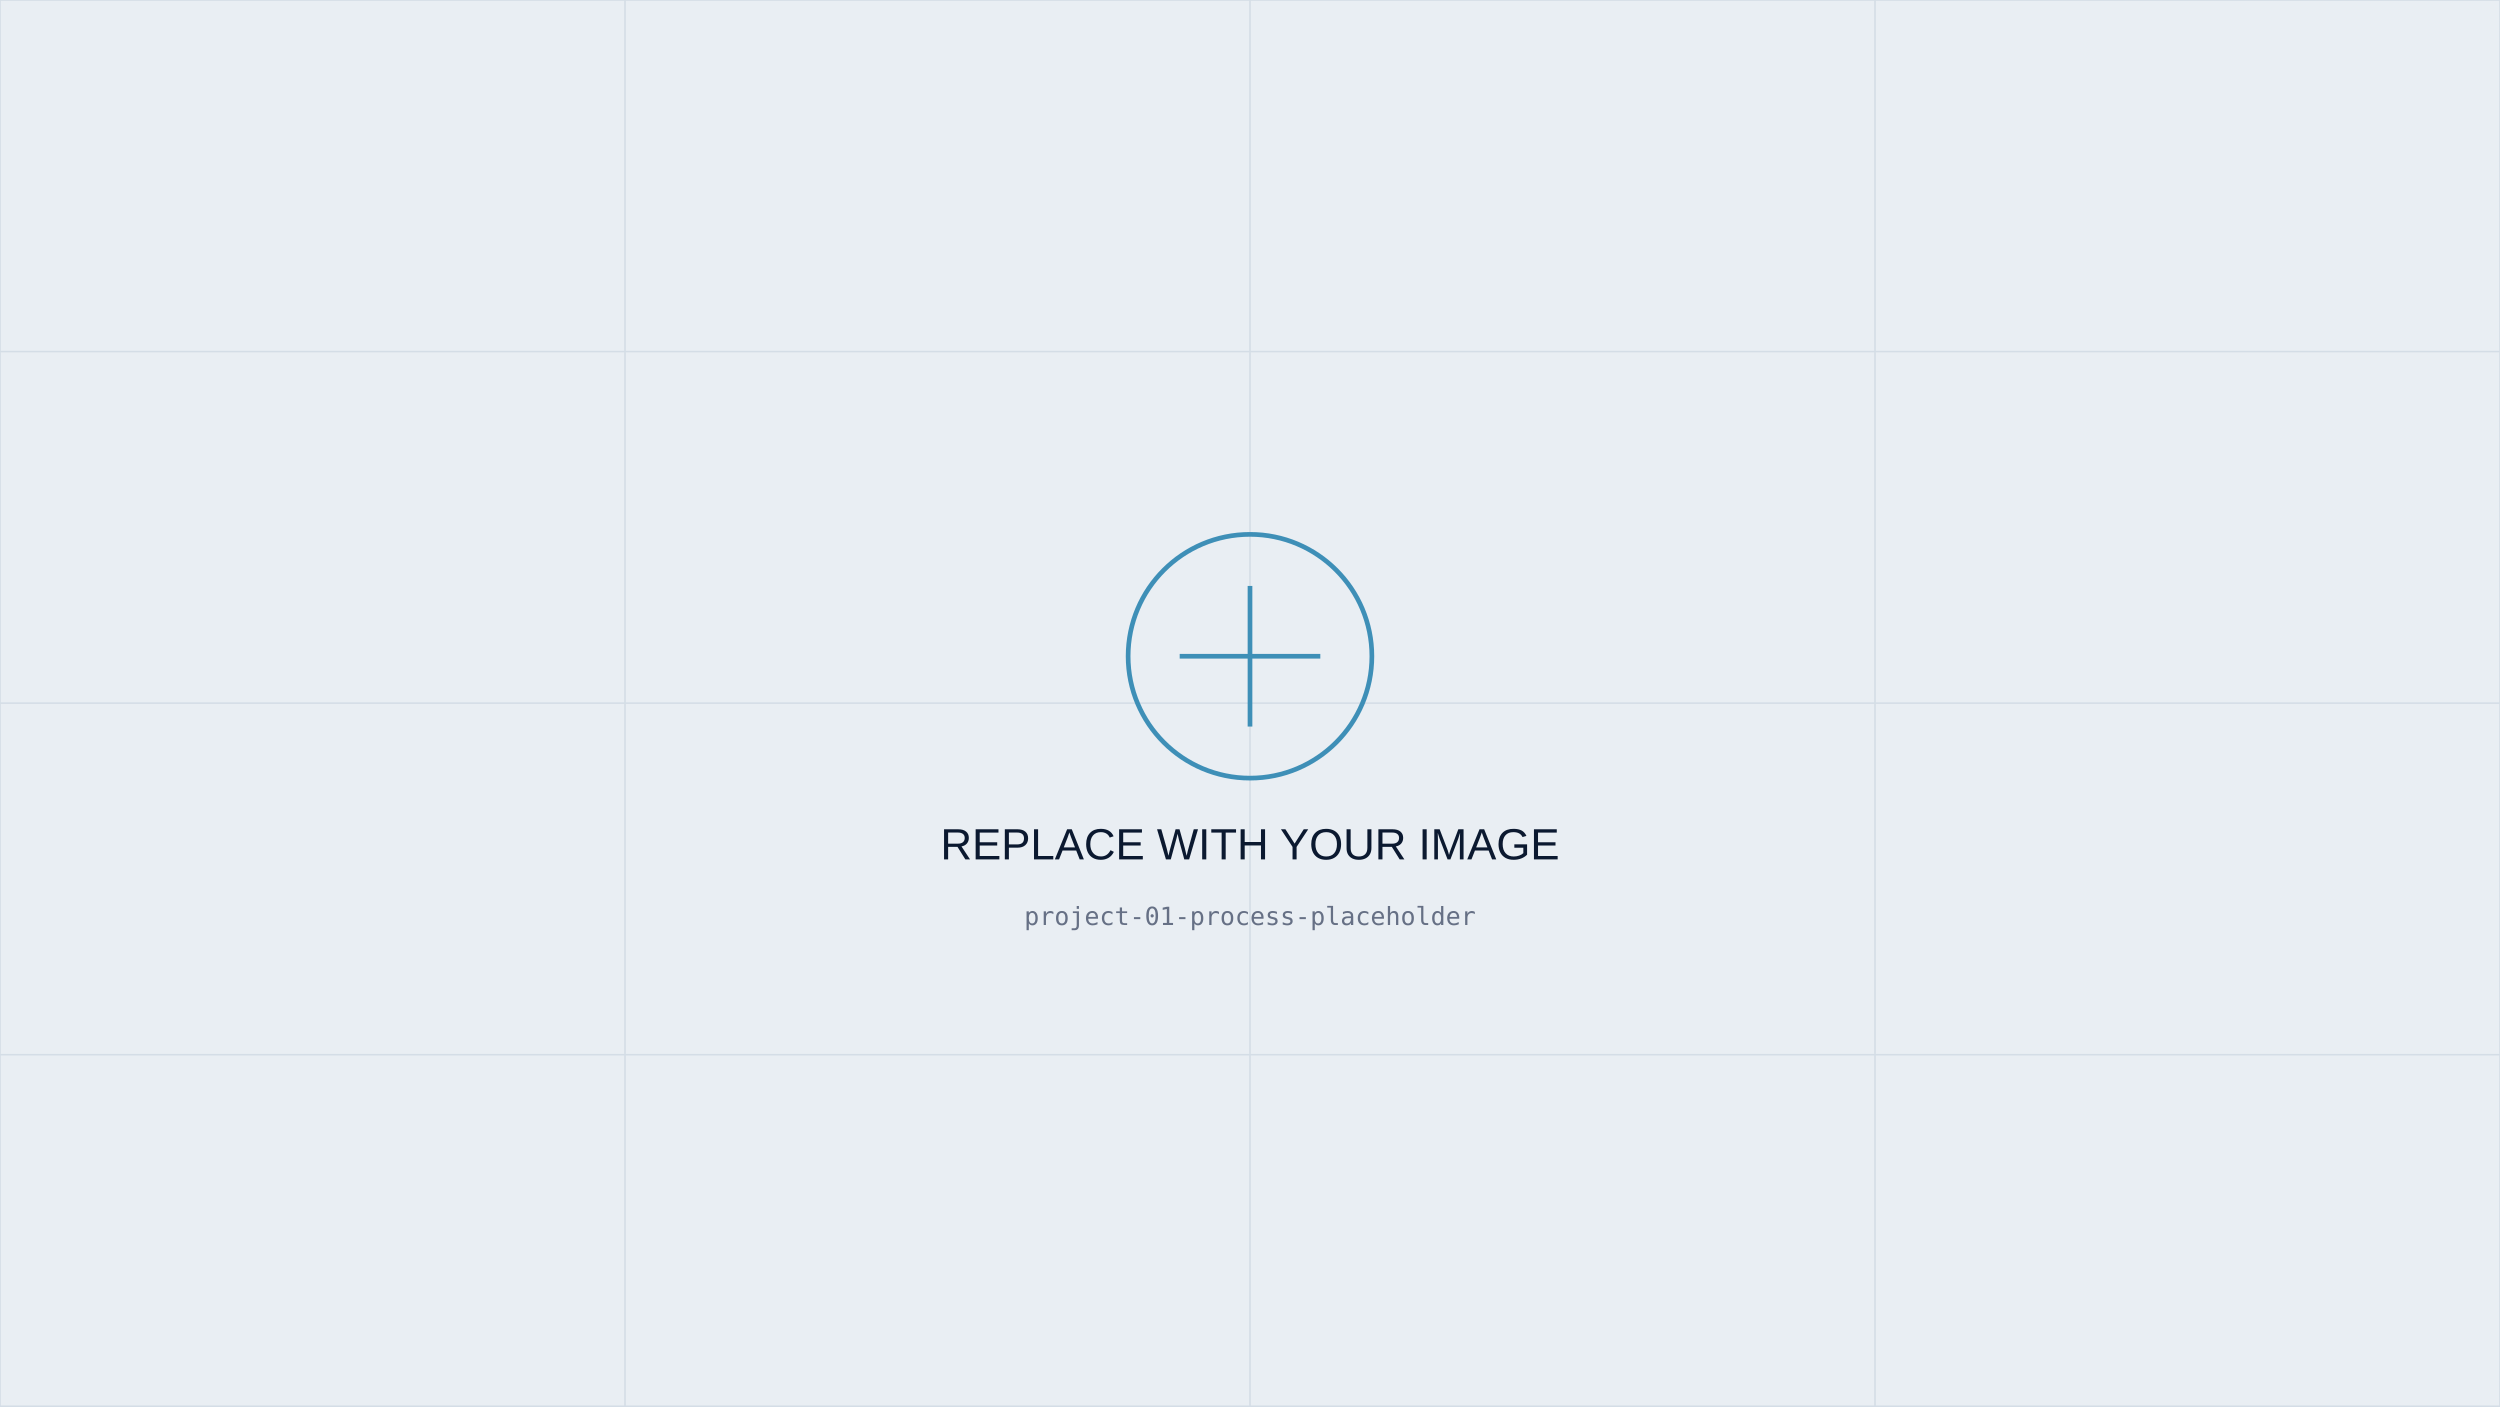
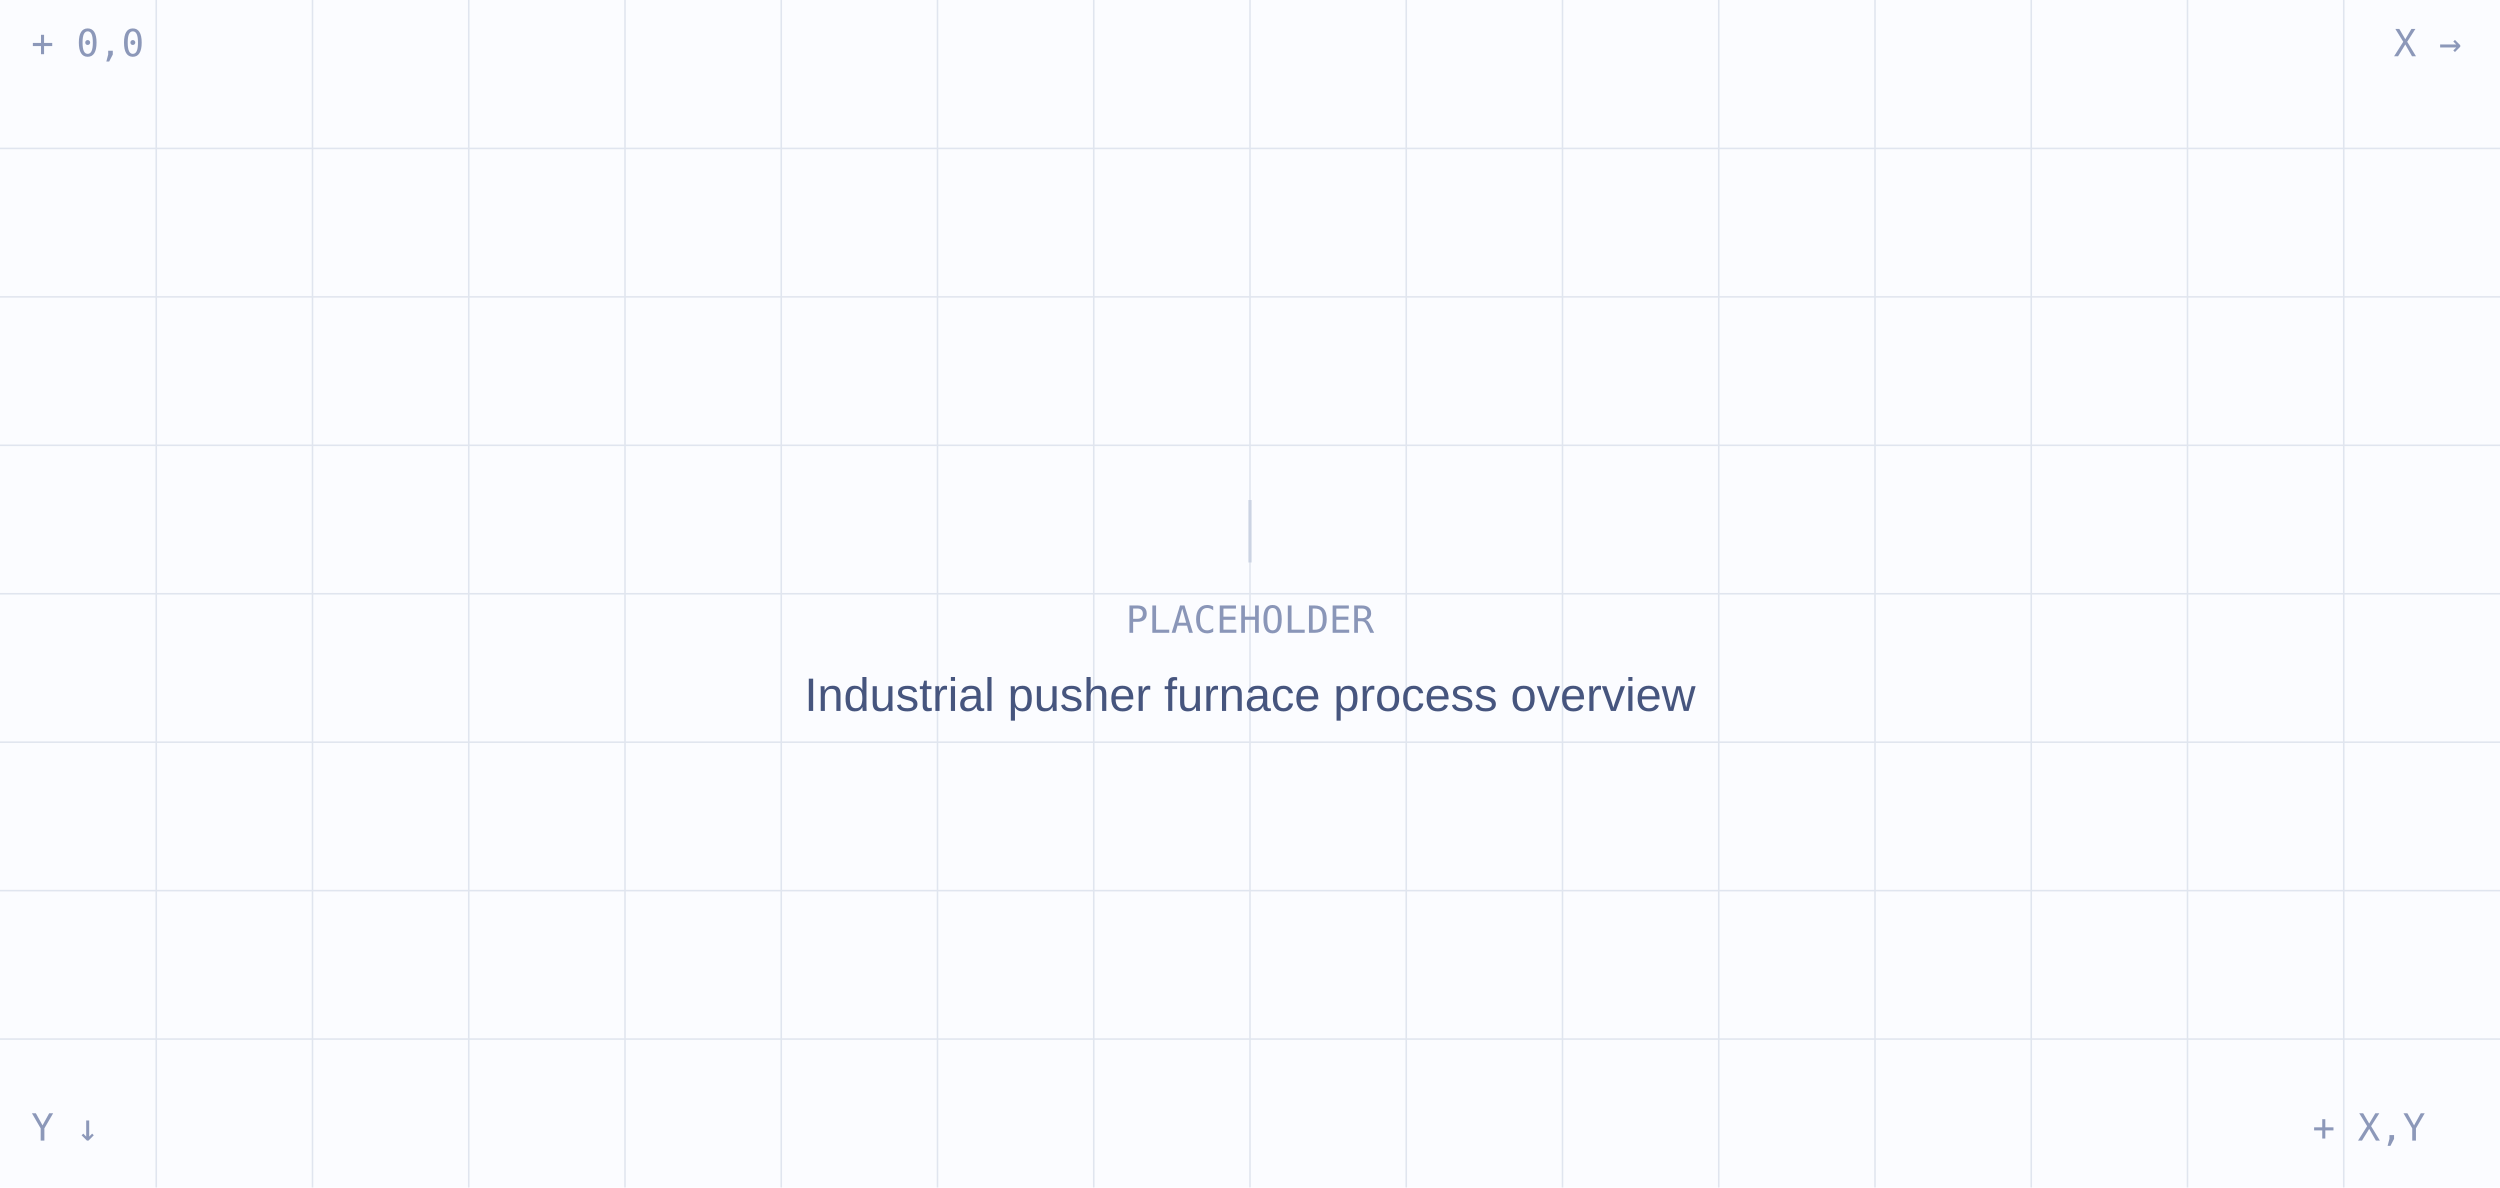
- <svg xmlns="http://www.w3.org/2000/svg" width="1600" height="900" viewBox="0 0 1600 900">
-   <rect width="1600" height="900" fill="#e9eef3" />
-   <path d="M0 0H1600M0 225H1600M0 450H1600M0 675H1600M0 900H1600M0 0V900M400 0V900M800 0V900M1200 0V900M1600 0V900" stroke="#d4dde6" stroke-width="1" />
-   <circle cx="800" cy="420" r="78" fill="none" stroke="#3e8fb7" stroke-width="3" />
-   <path d="M755 420h90M800 375v90" stroke="#3e8fb7" stroke-width="3" />
-   <text x="800" y="550" text-anchor="middle" font-family="Arial, sans-serif" font-size="28" fill="#0b1930">REPLACE WITH YOUR IMAGE</text>
-   <text x="800" y="592" text-anchor="middle" font-family="monospace" font-size="16" fill="#667085">project-01-process-placeholder</text>
+ <svg xmlns="http://www.w3.org/2000/svg" width="1600" height="760" viewBox="0 0 1600 760">
+   <rect width="1600" height="760" fill="#fbfcff" />
+   <g stroke="#e0e5ef" stroke-width="1">
+     <path d="M0 95H1600M0 190H1600M0 285H1600M0 380H1600M0 475H1600M0 570H1600M0 665H1600" />
+     <path d="M100 0V760M200 0V760M300 0V760M400 0V760M500 0V760M600 0V760M700 0V760M800 0V760M900 0V760M1000 0V760M1100 0V760M1200 0V760M1300 0V760M1400 0V760M1500 0V760" />
+   </g>
+   <g fill="#8c98b9" font-family="monospace" font-size="24">
+     <text x="20" y="36">+ 0,0</text>
+     <text x="1532" y="36">X →</text>
+     <text x="20" y="730">Y ↓</text>
+     <text x="1480" y="730">+ X,Y</text>
+   </g>
+   <line x1="800" y1="320" x2="800" y2="360" stroke="#cbd3e3" stroke-width="2" />
+   <text x="800" y="405" text-anchor="middle" fill="#8a96b8" font-family="monospace" font-size="24">PLACEHOLDER</text>
+   <text x="800" y="455" text-anchor="middle" fill="#46557e" font-family="Arial" font-size="30">Industrial pusher furnace process overview</text>
</svg>
